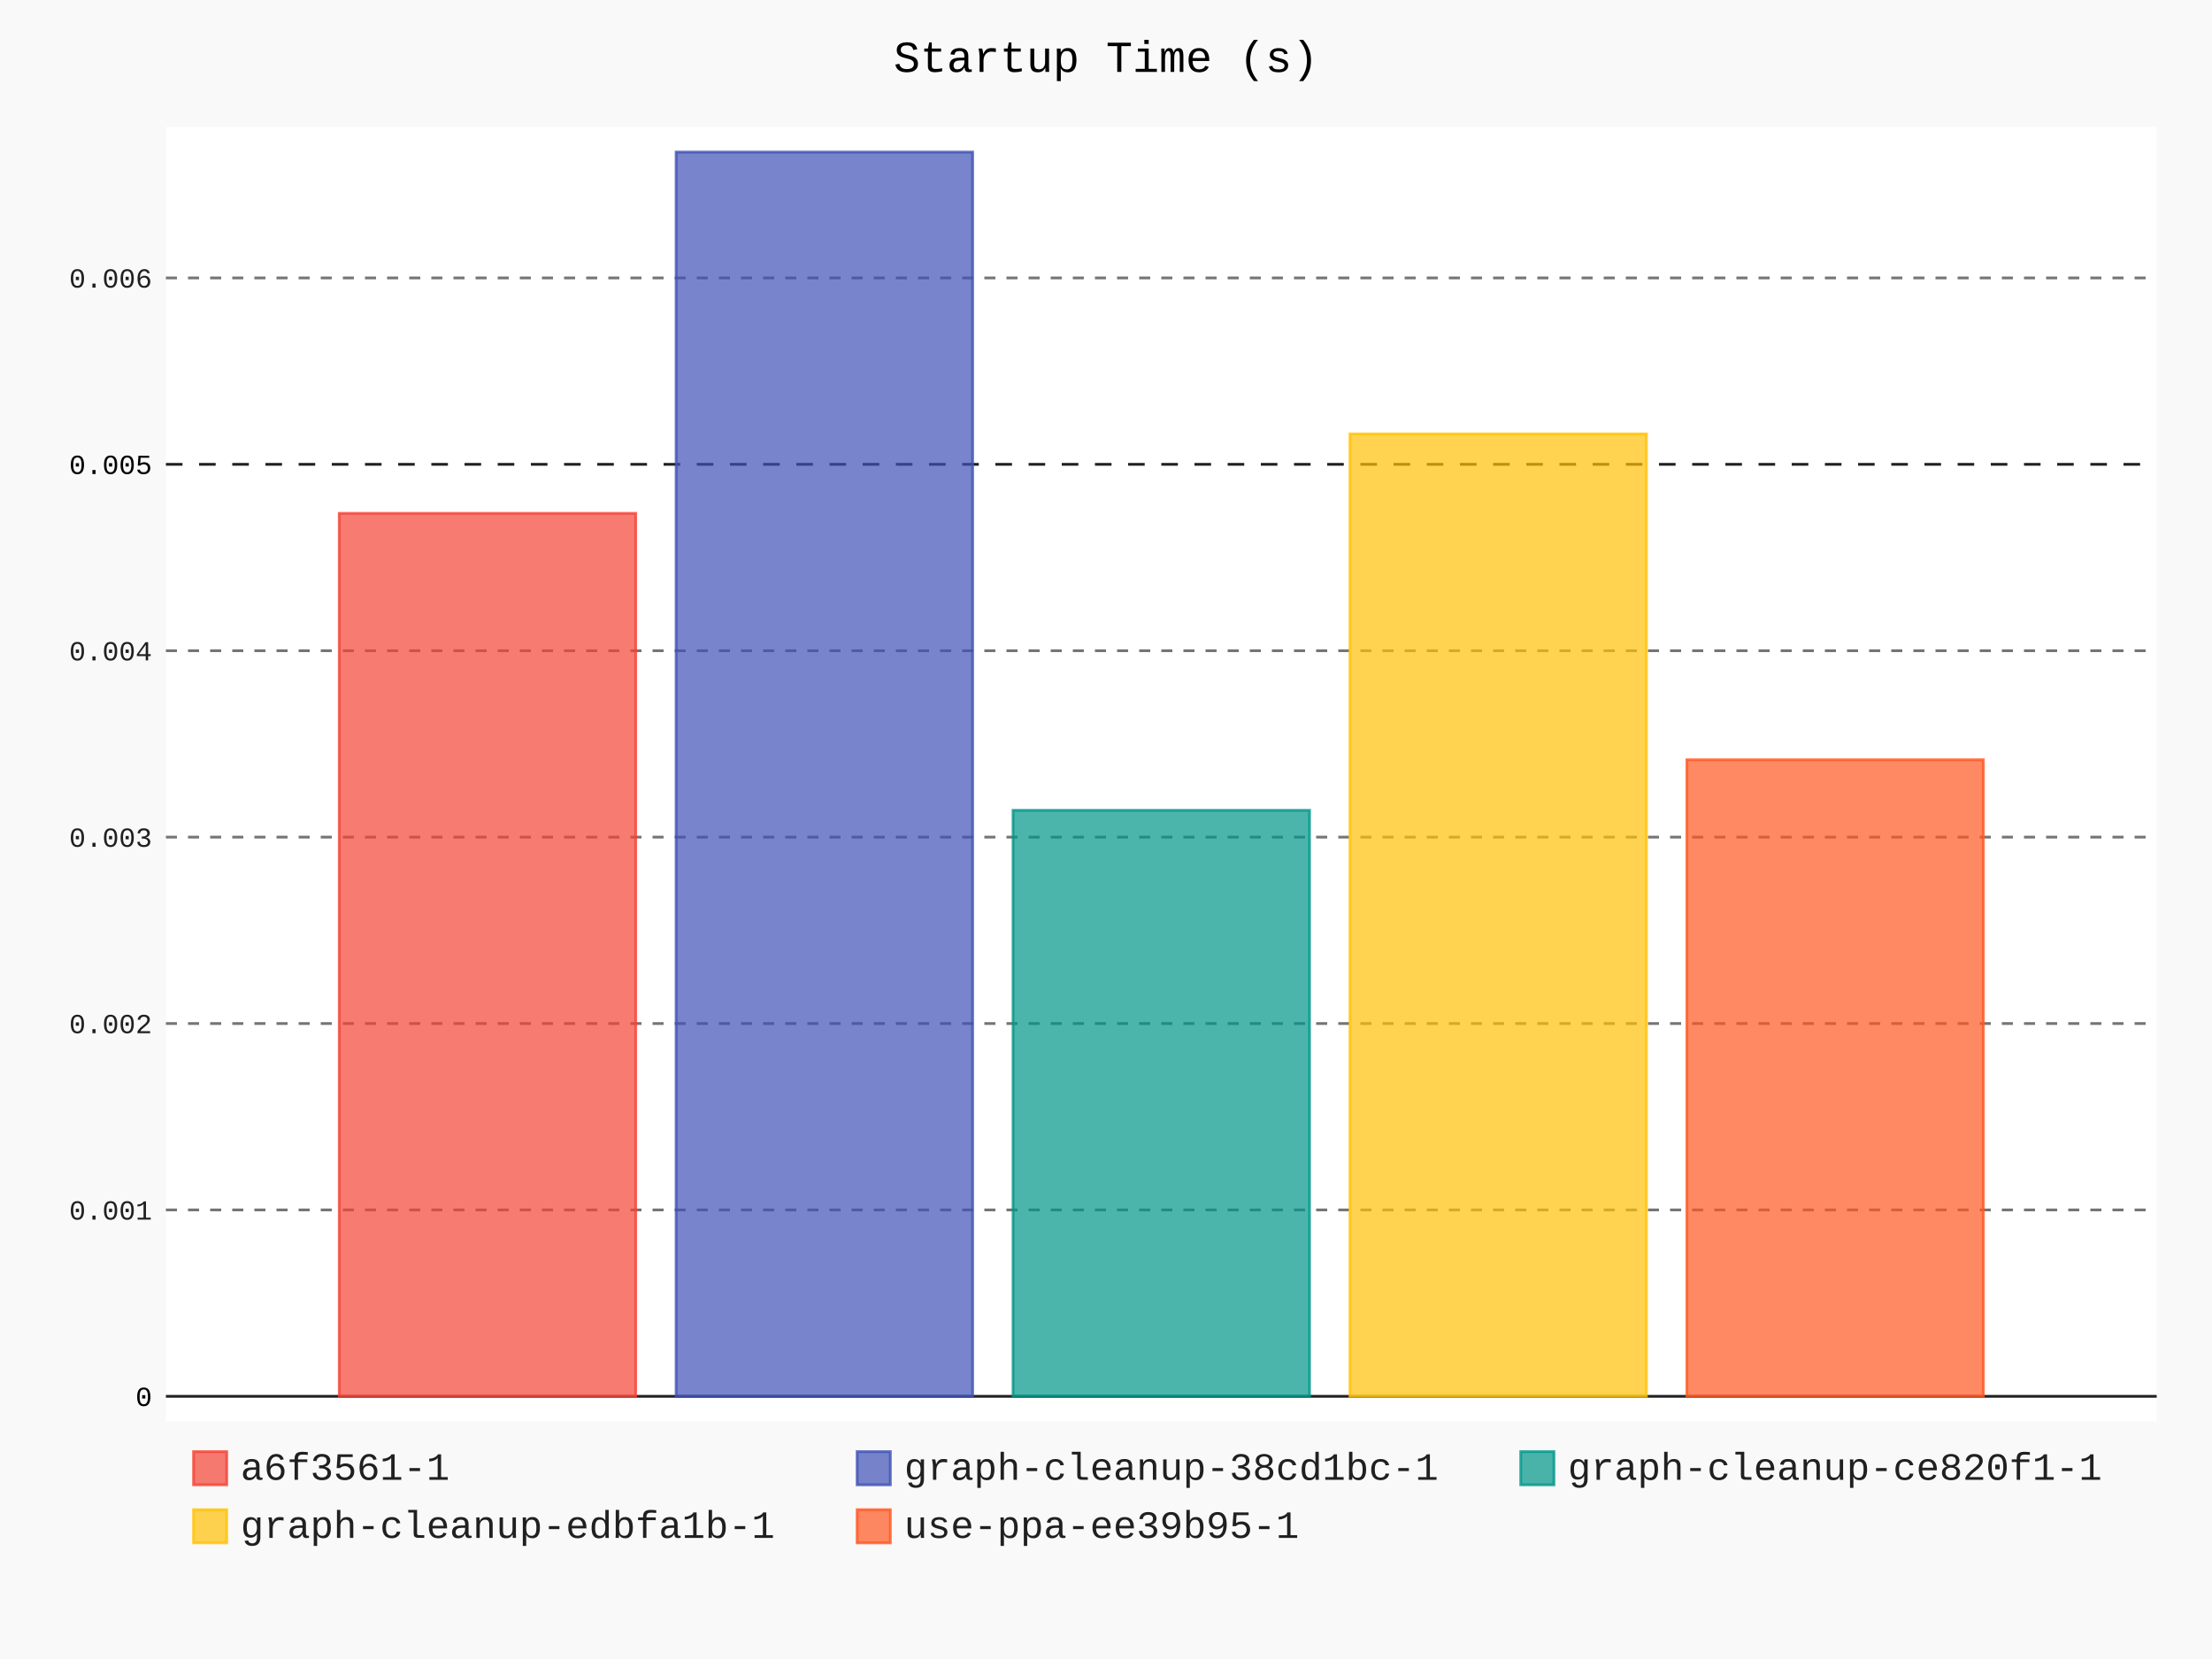
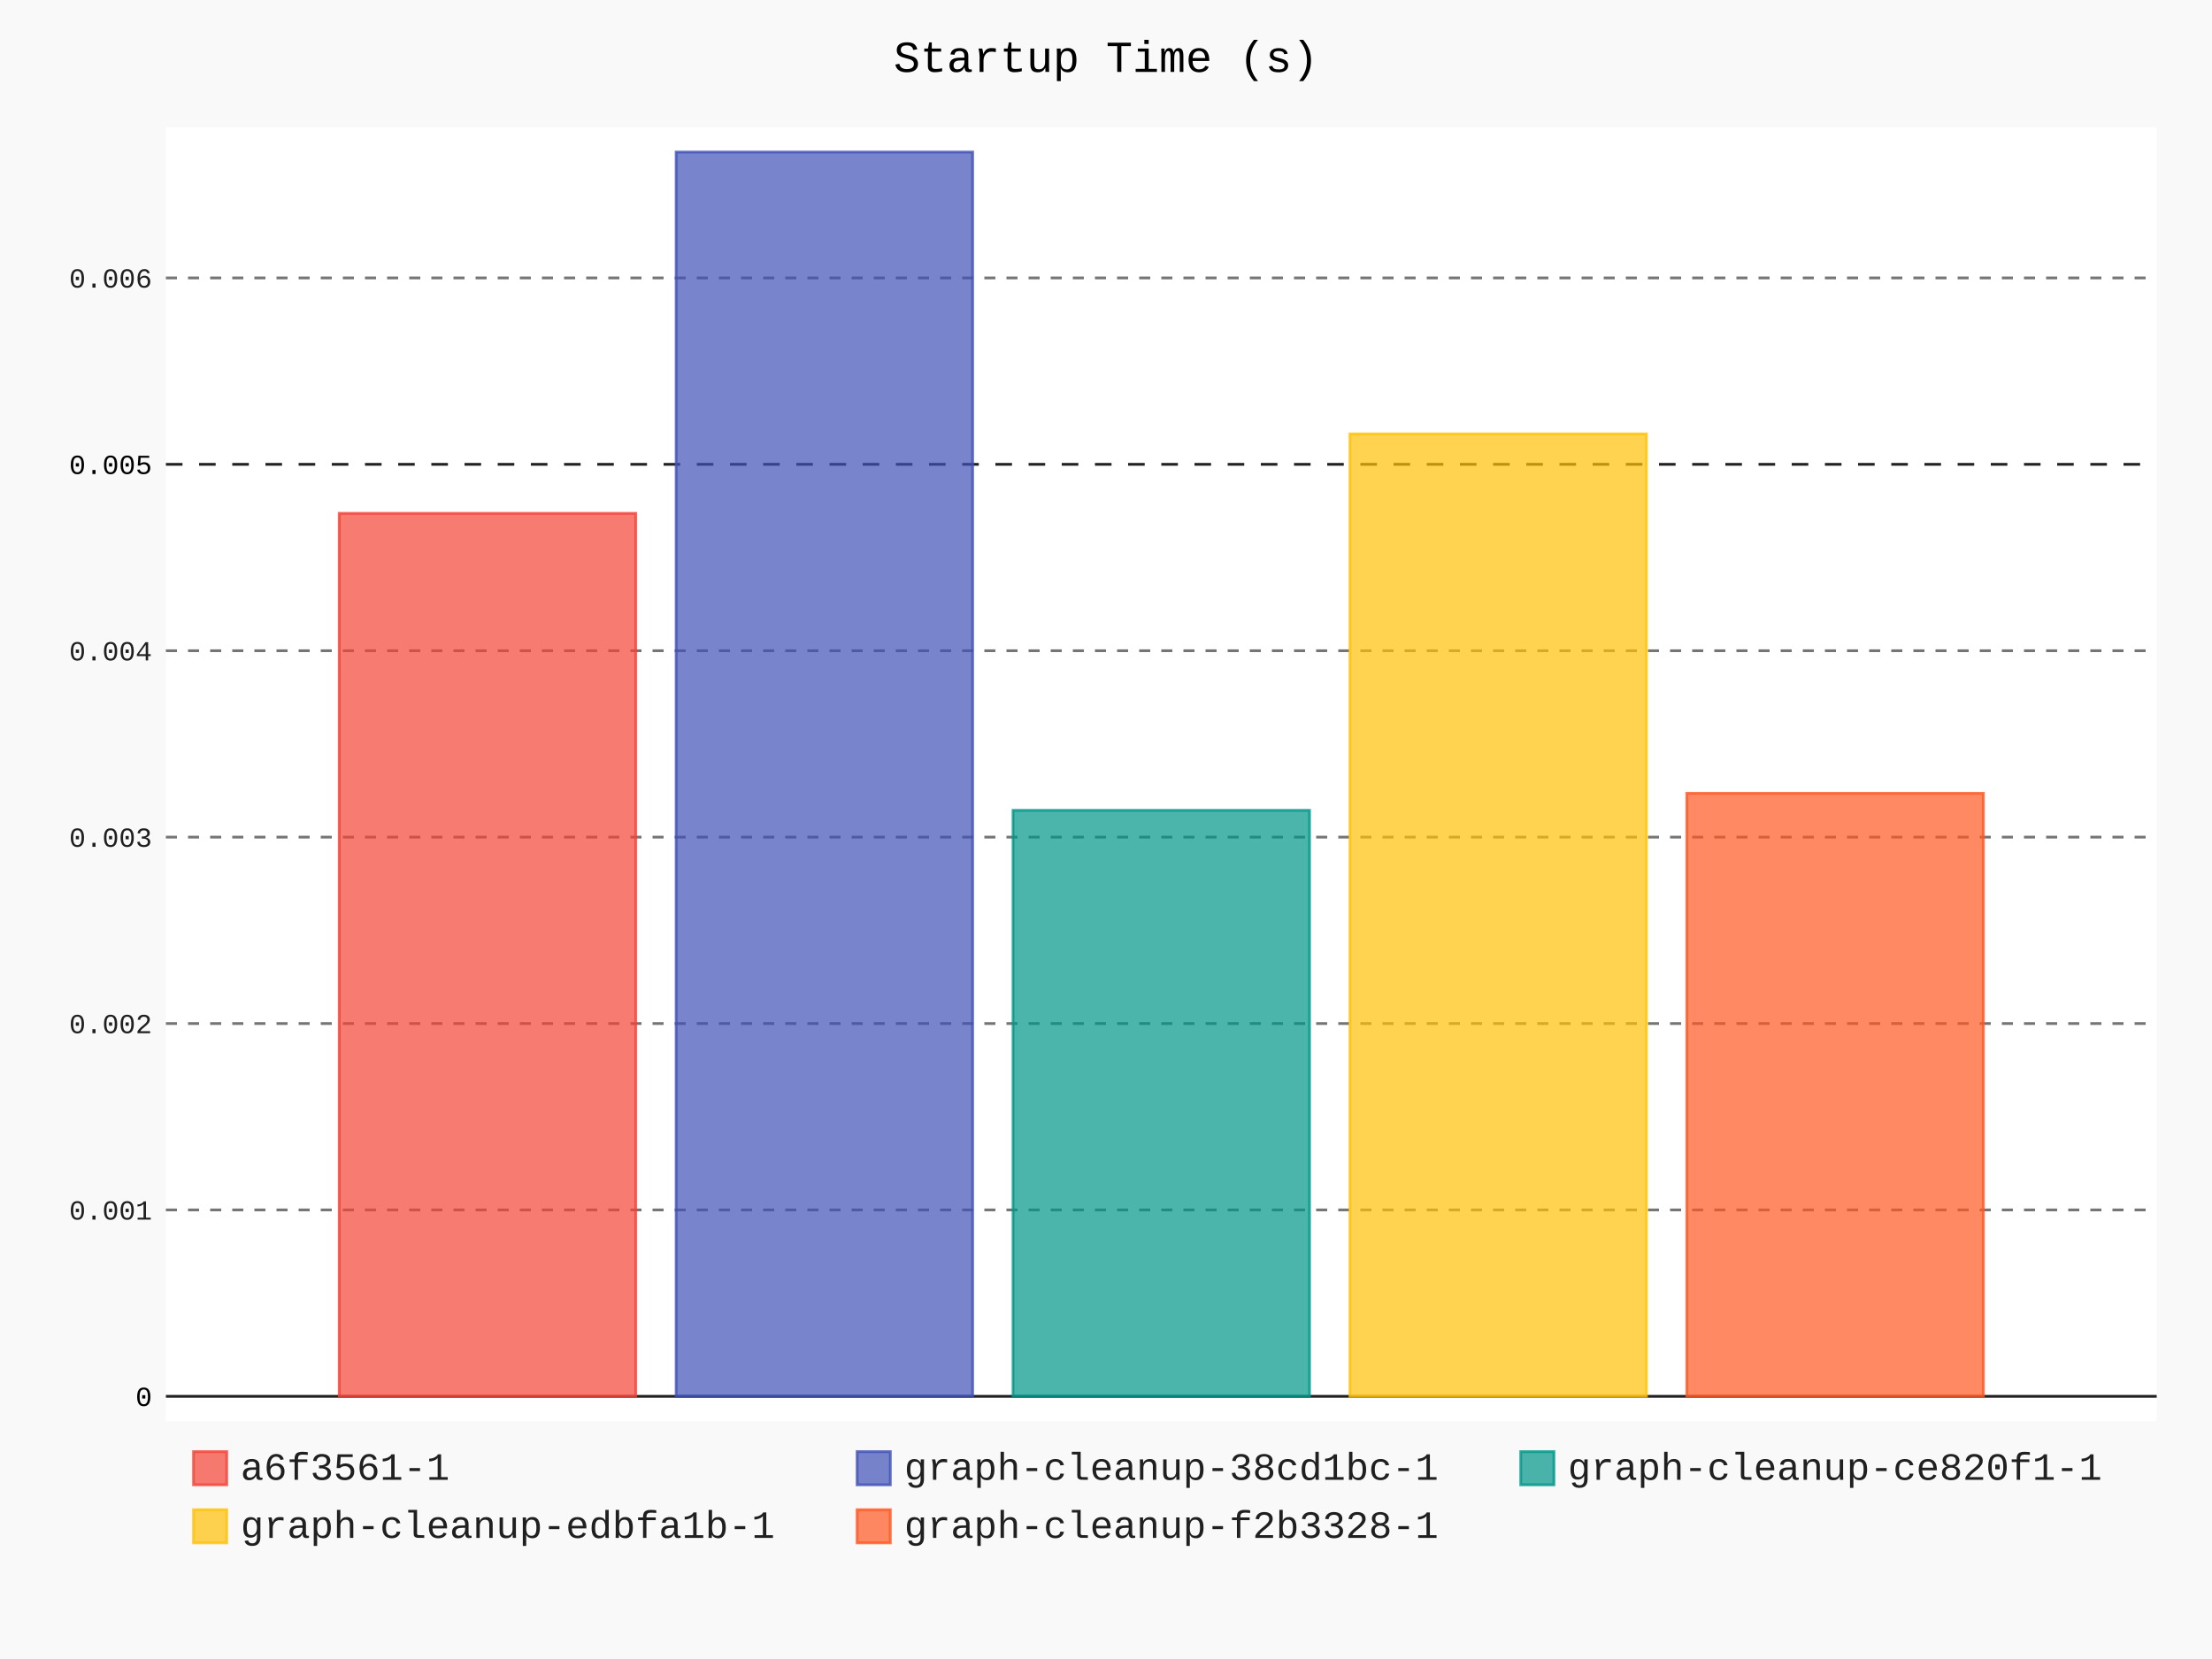
- <svg xmlns="http://www.w3.org/2000/svg" id="chart-8183d726-7287-4f49-b92a-2204c461a9ce" class="pygal-chart" viewBox="0 0 800 600">
+ <svg xmlns="http://www.w3.org/2000/svg" id="chart-199246f8-1e06-408a-9ff3-81c1d3be5890" class="pygal-chart" viewBox="0 0 800 600">
  <defs>
-     <style type="text/css">#chart-8183d726-7287-4f49-b92a-2204c461a9ce{-webkit-user-select:none;-webkit-font-smoothing:antialiased;font-family:Consolas,"Liberation Mono",Menlo,Courier,monospace}#chart-8183d726-7287-4f49-b92a-2204c461a9ce .title{font-family:Consolas,"Liberation Mono",Menlo,Courier,monospace;font-size:16px}#chart-8183d726-7287-4f49-b92a-2204c461a9ce .legends .legend text{font-family:Consolas,"Liberation Mono",Menlo,Courier,monospace;font-size:14px}#chart-8183d726-7287-4f49-b92a-2204c461a9ce .axis text{font-family:Consolas,"Liberation Mono",Menlo,Courier,monospace;font-size:10px}#chart-8183d726-7287-4f49-b92a-2204c461a9ce .axis text.major{font-family:Consolas,"Liberation Mono",Menlo,Courier,monospace;font-size:10px}#chart-8183d726-7287-4f49-b92a-2204c461a9ce .text-overlay text.value{font-family:Consolas,"Liberation Mono",Menlo,Courier,monospace;font-size:16px}#chart-8183d726-7287-4f49-b92a-2204c461a9ce .text-overlay text.label{font-family:Consolas,"Liberation Mono",Menlo,Courier,monospace;font-size:10px}#chart-8183d726-7287-4f49-b92a-2204c461a9ce .tooltip{font-family:Consolas,"Liberation Mono",Menlo,Courier,monospace;font-size:14px}#chart-8183d726-7287-4f49-b92a-2204c461a9ce text.no_data{font-family:Consolas,"Liberation Mono",Menlo,Courier,monospace;font-size:64px}
- #chart-8183d726-7287-4f49-b92a-2204c461a9ce{background-color:rgba(249,249,249,1)}#chart-8183d726-7287-4f49-b92a-2204c461a9ce path,#chart-8183d726-7287-4f49-b92a-2204c461a9ce line,#chart-8183d726-7287-4f49-b92a-2204c461a9ce rect,#chart-8183d726-7287-4f49-b92a-2204c461a9ce circle{-webkit-transition:150ms;-moz-transition:150ms;transition:150ms}#chart-8183d726-7287-4f49-b92a-2204c461a9ce .graph &gt; .background{fill:rgba(249,249,249,1)}#chart-8183d726-7287-4f49-b92a-2204c461a9ce .plot &gt; .background{fill:rgba(255,255,255,1)}#chart-8183d726-7287-4f49-b92a-2204c461a9ce .graph{fill:rgba(0,0,0,.87)}#chart-8183d726-7287-4f49-b92a-2204c461a9ce text.no_data{fill:rgba(0,0,0,1)}#chart-8183d726-7287-4f49-b92a-2204c461a9ce .title{fill:rgba(0,0,0,1)}#chart-8183d726-7287-4f49-b92a-2204c461a9ce .legends .legend text{fill:rgba(0,0,0,.87)}#chart-8183d726-7287-4f49-b92a-2204c461a9ce .legends .legend:hover text{fill:rgba(0,0,0,1)}#chart-8183d726-7287-4f49-b92a-2204c461a9ce .axis .line{stroke:rgba(0,0,0,1)}#chart-8183d726-7287-4f49-b92a-2204c461a9ce .axis .guide.line{stroke:rgba(0,0,0,.54)}#chart-8183d726-7287-4f49-b92a-2204c461a9ce .axis .major.line{stroke:rgba(0,0,0,.87)}#chart-8183d726-7287-4f49-b92a-2204c461a9ce .axis text.major{fill:rgba(0,0,0,1)}#chart-8183d726-7287-4f49-b92a-2204c461a9ce .axis.y .guides:hover .guide.line,#chart-8183d726-7287-4f49-b92a-2204c461a9ce .line-graph .axis.x .guides:hover .guide.line,#chart-8183d726-7287-4f49-b92a-2204c461a9ce .stackedline-graph .axis.x .guides:hover .guide.line,#chart-8183d726-7287-4f49-b92a-2204c461a9ce .xy-graph .axis.x .guides:hover .guide.line{stroke:rgba(0,0,0,1)}#chart-8183d726-7287-4f49-b92a-2204c461a9ce .axis .guides:hover text{fill:rgba(0,0,0,1)}#chart-8183d726-7287-4f49-b92a-2204c461a9ce .reactive{fill-opacity:.7;stroke-opacity:.8}#chart-8183d726-7287-4f49-b92a-2204c461a9ce .ci{stroke:rgba(0,0,0,.87)}#chart-8183d726-7287-4f49-b92a-2204c461a9ce .reactive.active,#chart-8183d726-7287-4f49-b92a-2204c461a9ce .active .reactive{fill-opacity:.8;stroke-opacity:.9;stroke-width:4}#chart-8183d726-7287-4f49-b92a-2204c461a9ce .ci .reactive.active{stroke-width:1.5}#chart-8183d726-7287-4f49-b92a-2204c461a9ce .series text{fill:rgba(0,0,0,1)}#chart-8183d726-7287-4f49-b92a-2204c461a9ce .tooltip rect{fill:rgba(255,255,255,1);stroke:rgba(0,0,0,1);-webkit-transition:opacity 150ms;-moz-transition:opacity 150ms;transition:opacity 150ms}#chart-8183d726-7287-4f49-b92a-2204c461a9ce .tooltip .label{fill:rgba(0,0,0,.87)}#chart-8183d726-7287-4f49-b92a-2204c461a9ce .tooltip .label{fill:rgba(0,0,0,.87)}#chart-8183d726-7287-4f49-b92a-2204c461a9ce .tooltip .legend{font-size:.8em;fill:rgba(0,0,0,.54)}#chart-8183d726-7287-4f49-b92a-2204c461a9ce .tooltip .x_label{font-size:.6em;fill:rgba(0,0,0,1)}#chart-8183d726-7287-4f49-b92a-2204c461a9ce .tooltip .xlink{font-size:.5em;text-decoration:underline}#chart-8183d726-7287-4f49-b92a-2204c461a9ce .tooltip .value{font-size:1.5em}#chart-8183d726-7287-4f49-b92a-2204c461a9ce .bound{font-size:.5em}#chart-8183d726-7287-4f49-b92a-2204c461a9ce .max-value{font-size:.75em;fill:rgba(0,0,0,.54)}#chart-8183d726-7287-4f49-b92a-2204c461a9ce .map-element{fill:rgba(255,255,255,1);stroke:rgba(0,0,0,.54) !important}#chart-8183d726-7287-4f49-b92a-2204c461a9ce .map-element .reactive{fill-opacity:inherit;stroke-opacity:inherit}#chart-8183d726-7287-4f49-b92a-2204c461a9ce .color-0,#chart-8183d726-7287-4f49-b92a-2204c461a9ce .color-0 a:visited{stroke:#F44336;fill:#F44336}#chart-8183d726-7287-4f49-b92a-2204c461a9ce .color-1,#chart-8183d726-7287-4f49-b92a-2204c461a9ce .color-1 a:visited{stroke:#3F51B5;fill:#3F51B5}#chart-8183d726-7287-4f49-b92a-2204c461a9ce .color-2,#chart-8183d726-7287-4f49-b92a-2204c461a9ce .color-2 a:visited{stroke:#009688;fill:#009688}#chart-8183d726-7287-4f49-b92a-2204c461a9ce .color-3,#chart-8183d726-7287-4f49-b92a-2204c461a9ce .color-3 a:visited{stroke:#FFC107;fill:#FFC107}#chart-8183d726-7287-4f49-b92a-2204c461a9ce .color-4,#chart-8183d726-7287-4f49-b92a-2204c461a9ce .color-4 a:visited{stroke:#FF5722;fill:#FF5722}#chart-8183d726-7287-4f49-b92a-2204c461a9ce .text-overlay .color-0 text{fill:black}#chart-8183d726-7287-4f49-b92a-2204c461a9ce .text-overlay .color-1 text{fill:black}#chart-8183d726-7287-4f49-b92a-2204c461a9ce .text-overlay .color-2 text{fill:black}#chart-8183d726-7287-4f49-b92a-2204c461a9ce .text-overlay .color-3 text{fill:black}#chart-8183d726-7287-4f49-b92a-2204c461a9ce .text-overlay .color-4 text{fill:black}
- #chart-8183d726-7287-4f49-b92a-2204c461a9ce text.no_data{text-anchor:middle}#chart-8183d726-7287-4f49-b92a-2204c461a9ce .guide.line{fill:none}#chart-8183d726-7287-4f49-b92a-2204c461a9ce .centered{text-anchor:middle}#chart-8183d726-7287-4f49-b92a-2204c461a9ce .title{text-anchor:middle}#chart-8183d726-7287-4f49-b92a-2204c461a9ce .legends .legend text{fill-opacity:1}#chart-8183d726-7287-4f49-b92a-2204c461a9ce .axis.x text{text-anchor:middle}#chart-8183d726-7287-4f49-b92a-2204c461a9ce .axis.x:not(.web) text[transform]{text-anchor:start}#chart-8183d726-7287-4f49-b92a-2204c461a9ce .axis.x:not(.web) text[transform].backwards{text-anchor:end}#chart-8183d726-7287-4f49-b92a-2204c461a9ce .axis.y text{text-anchor:end}#chart-8183d726-7287-4f49-b92a-2204c461a9ce .axis.y text[transform].backwards{text-anchor:start}#chart-8183d726-7287-4f49-b92a-2204c461a9ce .axis.y2 text{text-anchor:start}#chart-8183d726-7287-4f49-b92a-2204c461a9ce .axis.y2 text[transform].backwards{text-anchor:end}#chart-8183d726-7287-4f49-b92a-2204c461a9ce .axis .guide.line{stroke-dasharray:4,4}#chart-8183d726-7287-4f49-b92a-2204c461a9ce .axis .major.guide.line{stroke-dasharray:6,6}#chart-8183d726-7287-4f49-b92a-2204c461a9ce .horizontal .axis.y .guide.line,#chart-8183d726-7287-4f49-b92a-2204c461a9ce .horizontal .axis.y2 .guide.line,#chart-8183d726-7287-4f49-b92a-2204c461a9ce .vertical .axis.x .guide.line{opacity:0}#chart-8183d726-7287-4f49-b92a-2204c461a9ce .horizontal .axis.always_show .guide.line,#chart-8183d726-7287-4f49-b92a-2204c461a9ce .vertical .axis.always_show .guide.line{opacity:1 !important}#chart-8183d726-7287-4f49-b92a-2204c461a9ce .axis.y .guides:hover .guide.line,#chart-8183d726-7287-4f49-b92a-2204c461a9ce .axis.y2 .guides:hover .guide.line,#chart-8183d726-7287-4f49-b92a-2204c461a9ce .axis.x .guides:hover .guide.line{opacity:1}#chart-8183d726-7287-4f49-b92a-2204c461a9ce .axis .guides:hover text{opacity:1}#chart-8183d726-7287-4f49-b92a-2204c461a9ce .nofill{fill:none}#chart-8183d726-7287-4f49-b92a-2204c461a9ce .subtle-fill{fill-opacity:.2}#chart-8183d726-7287-4f49-b92a-2204c461a9ce .dot{stroke-width:1px;fill-opacity:1}#chart-8183d726-7287-4f49-b92a-2204c461a9ce .dot.active{stroke-width:5px}#chart-8183d726-7287-4f49-b92a-2204c461a9ce .dot.negative{fill:transparent}#chart-8183d726-7287-4f49-b92a-2204c461a9ce text,#chart-8183d726-7287-4f49-b92a-2204c461a9ce tspan{stroke:none !important}#chart-8183d726-7287-4f49-b92a-2204c461a9ce .series text.active{opacity:1}#chart-8183d726-7287-4f49-b92a-2204c461a9ce .tooltip rect{fill-opacity:.95;stroke-width:.5}#chart-8183d726-7287-4f49-b92a-2204c461a9ce .tooltip text{fill-opacity:1}#chart-8183d726-7287-4f49-b92a-2204c461a9ce .showable{visibility:hidden}#chart-8183d726-7287-4f49-b92a-2204c461a9ce .showable.shown{visibility:visible}#chart-8183d726-7287-4f49-b92a-2204c461a9ce .gauge-background{fill:rgba(229,229,229,1);stroke:none}#chart-8183d726-7287-4f49-b92a-2204c461a9ce .bg-lines{stroke:rgba(249,249,249,1);stroke-width:2px}</style>
+     <style type="text/css">#chart-199246f8-1e06-408a-9ff3-81c1d3be5890{-webkit-user-select:none;-webkit-font-smoothing:antialiased;font-family:Consolas,"Liberation Mono",Menlo,Courier,monospace}#chart-199246f8-1e06-408a-9ff3-81c1d3be5890 .title{font-family:Consolas,"Liberation Mono",Menlo,Courier,monospace;font-size:16px}#chart-199246f8-1e06-408a-9ff3-81c1d3be5890 .legends .legend text{font-family:Consolas,"Liberation Mono",Menlo,Courier,monospace;font-size:14px}#chart-199246f8-1e06-408a-9ff3-81c1d3be5890 .axis text{font-family:Consolas,"Liberation Mono",Menlo,Courier,monospace;font-size:10px}#chart-199246f8-1e06-408a-9ff3-81c1d3be5890 .axis text.major{font-family:Consolas,"Liberation Mono",Menlo,Courier,monospace;font-size:10px}#chart-199246f8-1e06-408a-9ff3-81c1d3be5890 .text-overlay text.value{font-family:Consolas,"Liberation Mono",Menlo,Courier,monospace;font-size:16px}#chart-199246f8-1e06-408a-9ff3-81c1d3be5890 .text-overlay text.label{font-family:Consolas,"Liberation Mono",Menlo,Courier,monospace;font-size:10px}#chart-199246f8-1e06-408a-9ff3-81c1d3be5890 .tooltip{font-family:Consolas,"Liberation Mono",Menlo,Courier,monospace;font-size:14px}#chart-199246f8-1e06-408a-9ff3-81c1d3be5890 text.no_data{font-family:Consolas,"Liberation Mono",Menlo,Courier,monospace;font-size:64px}
+ #chart-199246f8-1e06-408a-9ff3-81c1d3be5890{background-color:rgba(249,249,249,1)}#chart-199246f8-1e06-408a-9ff3-81c1d3be5890 path,#chart-199246f8-1e06-408a-9ff3-81c1d3be5890 line,#chart-199246f8-1e06-408a-9ff3-81c1d3be5890 rect,#chart-199246f8-1e06-408a-9ff3-81c1d3be5890 circle{-webkit-transition:150ms;-moz-transition:150ms;transition:150ms}#chart-199246f8-1e06-408a-9ff3-81c1d3be5890 .graph &gt; .background{fill:rgba(249,249,249,1)}#chart-199246f8-1e06-408a-9ff3-81c1d3be5890 .plot &gt; .background{fill:rgba(255,255,255,1)}#chart-199246f8-1e06-408a-9ff3-81c1d3be5890 .graph{fill:rgba(0,0,0,.87)}#chart-199246f8-1e06-408a-9ff3-81c1d3be5890 text.no_data{fill:rgba(0,0,0,1)}#chart-199246f8-1e06-408a-9ff3-81c1d3be5890 .title{fill:rgba(0,0,0,1)}#chart-199246f8-1e06-408a-9ff3-81c1d3be5890 .legends .legend text{fill:rgba(0,0,0,.87)}#chart-199246f8-1e06-408a-9ff3-81c1d3be5890 .legends .legend:hover text{fill:rgba(0,0,0,1)}#chart-199246f8-1e06-408a-9ff3-81c1d3be5890 .axis .line{stroke:rgba(0,0,0,1)}#chart-199246f8-1e06-408a-9ff3-81c1d3be5890 .axis .guide.line{stroke:rgba(0,0,0,.54)}#chart-199246f8-1e06-408a-9ff3-81c1d3be5890 .axis .major.line{stroke:rgba(0,0,0,.87)}#chart-199246f8-1e06-408a-9ff3-81c1d3be5890 .axis text.major{fill:rgba(0,0,0,1)}#chart-199246f8-1e06-408a-9ff3-81c1d3be5890 .axis.y .guides:hover .guide.line,#chart-199246f8-1e06-408a-9ff3-81c1d3be5890 .line-graph .axis.x .guides:hover .guide.line,#chart-199246f8-1e06-408a-9ff3-81c1d3be5890 .stackedline-graph .axis.x .guides:hover .guide.line,#chart-199246f8-1e06-408a-9ff3-81c1d3be5890 .xy-graph .axis.x .guides:hover .guide.line{stroke:rgba(0,0,0,1)}#chart-199246f8-1e06-408a-9ff3-81c1d3be5890 .axis .guides:hover text{fill:rgba(0,0,0,1)}#chart-199246f8-1e06-408a-9ff3-81c1d3be5890 .reactive{fill-opacity:.7;stroke-opacity:.8}#chart-199246f8-1e06-408a-9ff3-81c1d3be5890 .ci{stroke:rgba(0,0,0,.87)}#chart-199246f8-1e06-408a-9ff3-81c1d3be5890 .reactive.active,#chart-199246f8-1e06-408a-9ff3-81c1d3be5890 .active .reactive{fill-opacity:.8;stroke-opacity:.9;stroke-width:4}#chart-199246f8-1e06-408a-9ff3-81c1d3be5890 .ci .reactive.active{stroke-width:1.5}#chart-199246f8-1e06-408a-9ff3-81c1d3be5890 .series text{fill:rgba(0,0,0,1)}#chart-199246f8-1e06-408a-9ff3-81c1d3be5890 .tooltip rect{fill:rgba(255,255,255,1);stroke:rgba(0,0,0,1);-webkit-transition:opacity 150ms;-moz-transition:opacity 150ms;transition:opacity 150ms}#chart-199246f8-1e06-408a-9ff3-81c1d3be5890 .tooltip .label{fill:rgba(0,0,0,.87)}#chart-199246f8-1e06-408a-9ff3-81c1d3be5890 .tooltip .label{fill:rgba(0,0,0,.87)}#chart-199246f8-1e06-408a-9ff3-81c1d3be5890 .tooltip .legend{font-size:.8em;fill:rgba(0,0,0,.54)}#chart-199246f8-1e06-408a-9ff3-81c1d3be5890 .tooltip .x_label{font-size:.6em;fill:rgba(0,0,0,1)}#chart-199246f8-1e06-408a-9ff3-81c1d3be5890 .tooltip .xlink{font-size:.5em;text-decoration:underline}#chart-199246f8-1e06-408a-9ff3-81c1d3be5890 .tooltip .value{font-size:1.5em}#chart-199246f8-1e06-408a-9ff3-81c1d3be5890 .bound{font-size:.5em}#chart-199246f8-1e06-408a-9ff3-81c1d3be5890 .max-value{font-size:.75em;fill:rgba(0,0,0,.54)}#chart-199246f8-1e06-408a-9ff3-81c1d3be5890 .map-element{fill:rgba(255,255,255,1);stroke:rgba(0,0,0,.54) !important}#chart-199246f8-1e06-408a-9ff3-81c1d3be5890 .map-element .reactive{fill-opacity:inherit;stroke-opacity:inherit}#chart-199246f8-1e06-408a-9ff3-81c1d3be5890 .color-0,#chart-199246f8-1e06-408a-9ff3-81c1d3be5890 .color-0 a:visited{stroke:#F44336;fill:#F44336}#chart-199246f8-1e06-408a-9ff3-81c1d3be5890 .color-1,#chart-199246f8-1e06-408a-9ff3-81c1d3be5890 .color-1 a:visited{stroke:#3F51B5;fill:#3F51B5}#chart-199246f8-1e06-408a-9ff3-81c1d3be5890 .color-2,#chart-199246f8-1e06-408a-9ff3-81c1d3be5890 .color-2 a:visited{stroke:#009688;fill:#009688}#chart-199246f8-1e06-408a-9ff3-81c1d3be5890 .color-3,#chart-199246f8-1e06-408a-9ff3-81c1d3be5890 .color-3 a:visited{stroke:#FFC107;fill:#FFC107}#chart-199246f8-1e06-408a-9ff3-81c1d3be5890 .color-4,#chart-199246f8-1e06-408a-9ff3-81c1d3be5890 .color-4 a:visited{stroke:#FF5722;fill:#FF5722}#chart-199246f8-1e06-408a-9ff3-81c1d3be5890 .text-overlay .color-0 text{fill:black}#chart-199246f8-1e06-408a-9ff3-81c1d3be5890 .text-overlay .color-1 text{fill:black}#chart-199246f8-1e06-408a-9ff3-81c1d3be5890 .text-overlay .color-2 text{fill:black}#chart-199246f8-1e06-408a-9ff3-81c1d3be5890 .text-overlay .color-3 text{fill:black}#chart-199246f8-1e06-408a-9ff3-81c1d3be5890 .text-overlay .color-4 text{fill:black}
+ #chart-199246f8-1e06-408a-9ff3-81c1d3be5890 text.no_data{text-anchor:middle}#chart-199246f8-1e06-408a-9ff3-81c1d3be5890 .guide.line{fill:none}#chart-199246f8-1e06-408a-9ff3-81c1d3be5890 .centered{text-anchor:middle}#chart-199246f8-1e06-408a-9ff3-81c1d3be5890 .title{text-anchor:middle}#chart-199246f8-1e06-408a-9ff3-81c1d3be5890 .legends .legend text{fill-opacity:1}#chart-199246f8-1e06-408a-9ff3-81c1d3be5890 .axis.x text{text-anchor:middle}#chart-199246f8-1e06-408a-9ff3-81c1d3be5890 .axis.x:not(.web) text[transform]{text-anchor:start}#chart-199246f8-1e06-408a-9ff3-81c1d3be5890 .axis.x:not(.web) text[transform].backwards{text-anchor:end}#chart-199246f8-1e06-408a-9ff3-81c1d3be5890 .axis.y text{text-anchor:end}#chart-199246f8-1e06-408a-9ff3-81c1d3be5890 .axis.y text[transform].backwards{text-anchor:start}#chart-199246f8-1e06-408a-9ff3-81c1d3be5890 .axis.y2 text{text-anchor:start}#chart-199246f8-1e06-408a-9ff3-81c1d3be5890 .axis.y2 text[transform].backwards{text-anchor:end}#chart-199246f8-1e06-408a-9ff3-81c1d3be5890 .axis .guide.line{stroke-dasharray:4,4}#chart-199246f8-1e06-408a-9ff3-81c1d3be5890 .axis .major.guide.line{stroke-dasharray:6,6}#chart-199246f8-1e06-408a-9ff3-81c1d3be5890 .horizontal .axis.y .guide.line,#chart-199246f8-1e06-408a-9ff3-81c1d3be5890 .horizontal .axis.y2 .guide.line,#chart-199246f8-1e06-408a-9ff3-81c1d3be5890 .vertical .axis.x .guide.line{opacity:0}#chart-199246f8-1e06-408a-9ff3-81c1d3be5890 .horizontal .axis.always_show .guide.line,#chart-199246f8-1e06-408a-9ff3-81c1d3be5890 .vertical .axis.always_show .guide.line{opacity:1 !important}#chart-199246f8-1e06-408a-9ff3-81c1d3be5890 .axis.y .guides:hover .guide.line,#chart-199246f8-1e06-408a-9ff3-81c1d3be5890 .axis.y2 .guides:hover .guide.line,#chart-199246f8-1e06-408a-9ff3-81c1d3be5890 .axis.x .guides:hover .guide.line{opacity:1}#chart-199246f8-1e06-408a-9ff3-81c1d3be5890 .axis .guides:hover text{opacity:1}#chart-199246f8-1e06-408a-9ff3-81c1d3be5890 .nofill{fill:none}#chart-199246f8-1e06-408a-9ff3-81c1d3be5890 .subtle-fill{fill-opacity:.2}#chart-199246f8-1e06-408a-9ff3-81c1d3be5890 .dot{stroke-width:1px;fill-opacity:1}#chart-199246f8-1e06-408a-9ff3-81c1d3be5890 .dot.active{stroke-width:5px}#chart-199246f8-1e06-408a-9ff3-81c1d3be5890 .dot.negative{fill:transparent}#chart-199246f8-1e06-408a-9ff3-81c1d3be5890 text,#chart-199246f8-1e06-408a-9ff3-81c1d3be5890 tspan{stroke:none !important}#chart-199246f8-1e06-408a-9ff3-81c1d3be5890 .series text.active{opacity:1}#chart-199246f8-1e06-408a-9ff3-81c1d3be5890 .tooltip rect{fill-opacity:.95;stroke-width:.5}#chart-199246f8-1e06-408a-9ff3-81c1d3be5890 .tooltip text{fill-opacity:1}#chart-199246f8-1e06-408a-9ff3-81c1d3be5890 .showable{visibility:hidden}#chart-199246f8-1e06-408a-9ff3-81c1d3be5890 .showable.shown{visibility:visible}#chart-199246f8-1e06-408a-9ff3-81c1d3be5890 .gauge-background{fill:rgba(229,229,229,1);stroke:none}#chart-199246f8-1e06-408a-9ff3-81c1d3be5890 .bg-lines{stroke:rgba(249,249,249,1);stroke-width:2px}</style>
  </defs>
  <g class="graph bar-graph vertical">
    <rect x="0" y="0" width="800" height="600" class="background" />
    <g transform="translate(60, 46)" class="plot">
      <rect x="0" y="0" width="720.0" height="468.0" class="background" />
      <g class="axis y always_show">
        <g class="guides">
          <path d="M0 459 h720" class="axis major line" />
          <text x="-5" y="462.5" class="major">0</text>
        </g>
        <g class="guides">
          <path d="M0 391.586 h720" class="guide line" />
          <text x="-5" y="395.086" class="">0.001</text>
        </g>
        <g class="guides">
          <path d="M0 324.172 h720" class="guide line" />
          <text x="-5" y="327.672" class="">0.002</text>
        </g>
        <g class="guides">
          <path d="M0 256.758 h720" class="guide line" />
          <text x="-5" y="260.258" class="">0.003</text>
        </g>
        <g class="guides">
          <path d="M0 189.345 h720" class="guide line" />
          <text x="-5" y="192.845" class="">0.004</text>
        </g>
        <g class="guides">
          <path d="M0 121.931 h720" class="major guide line" />
          <text x="-5" y="125.431" class="major">0.005</text>
        </g>
        <g class="guides">
          <path d="M0 54.517 h720" class="guide line" />
          <text x="-5" y="58.017" class="">0.006</text>
        </g>
      </g>
      <g class="series serie-0 color-0">
        <g class="bars">
          <g class="bar">
            <rect x="62.695" y="139.658" rx="0" ry="0" width="107.225" height="319.342" class="rect reactive tooltip-trigger" />
          </g>
        </g>
      </g>
      <g class="series serie-1 color-1">
        <g class="bars">
          <g class="bar">
            <rect x="184.542" y="9.0" rx="0" ry="0" width="107.225" height="450.0" class="rect reactive tooltip-trigger" />
          </g>
        </g>
      </g>
      <g class="series serie-2 color-2">
        <g class="bars">
          <g class="bar">
            <rect x="306.388" y="247.068" rx="0" ry="0" width="107.225" height="211.932" class="rect reactive tooltip-trigger" />
          </g>
        </g>
      </g>
      <g class="series serie-3 color-3">
        <g class="bars">
          <g class="bar">
            <rect x="428.234" y="110.923" rx="0" ry="0" width="107.225" height="348.077" class="rect reactive tooltip-trigger" />
          </g>
        </g>
      </g>
      <g class="series serie-4 color-4">
        <g class="bars">
          <g class="bar">
-             <rect x="550.08" y="228.78" rx="0" ry="0" width="107.225" height="230.22" class="rect reactive tooltip-trigger" />
+             <rect x="550.08" y="240.904" rx="0" ry="0" width="107.225" height="218.096" class="rect reactive tooltip-trigger" />
          </g>
        </g>
      </g>
    </g>
    <g class="titles">
      <text x="400.0" y="26" class="title plot_title">Startup Time (s)</text>
    </g>
    <g transform="translate(60, 46)" class="plot overlay">
      <g class="series serie-0 color-0" />
      <g class="series serie-1 color-1" />
      <g class="series serie-2 color-2" />
      <g class="series serie-3 color-3" />
      <g class="series serie-4 color-4" />
    </g>
    <g transform="translate(60, 46)" class="plot text-overlay">
      <g class="series serie-0 color-0" />
      <g class="series serie-1 color-1" />
      <g class="series serie-2 color-2" />
      <g class="series serie-3 color-3" />
      <g class="series serie-4 color-4" />
    </g>
    <g transform="translate(60, 46)" class="plot tooltip-overlay">
      <g transform="translate(0 0)" style="opacity: 0" class="tooltip">
        <rect rx="0" ry="0" width="0" height="0" class="tooltip-box" />
        <g class="text" />
      </g>
    </g>
    <g transform="translate(70, 524)" class="legends">
      <g id="activate-serie-0" class="legend reactive activate-serie">
        <rect x="0.0" y="1.0" width="12" height="12" class="color-0 reactive" />
        <text x="17.0" y="11.2">a6f3561-1</text>
      </g>
      <g id="activate-serie-1" class="legend reactive activate-serie">
        <rect x="240.0" y="1.0" width="12" height="12" class="color-1 reactive" />
        <text x="257.0" y="11.2">graph-cleanup-38cd1bc-1</text>
      </g>
      <g id="activate-serie-2" class="legend reactive activate-serie">
        <rect x="480.0" y="1.0" width="12" height="12" class="color-2 reactive" />
        <text x="497.0" y="11.2">graph-cleanup-ce820f1-1</text>
      </g>
      <g id="activate-serie-3" class="legend reactive activate-serie">
        <rect x="0.0" y="22.0" width="12" height="12" class="color-3 reactive" />
        <text x="17.0" y="32.2">graph-cleanup-edbfa1b-1</text>
      </g>
      <g id="activate-serie-4" class="legend reactive activate-serie">
        <rect x="240.0" y="22.0" width="12" height="12" class="color-4 reactive" />
-         <text x="257.0" y="32.2">use-ppa-ee39b95-1</text>
+         <text x="257.0" y="32.2">graph-cleanup-f2b3328-1</text>
      </g>
    </g>
  </g>
</svg>
